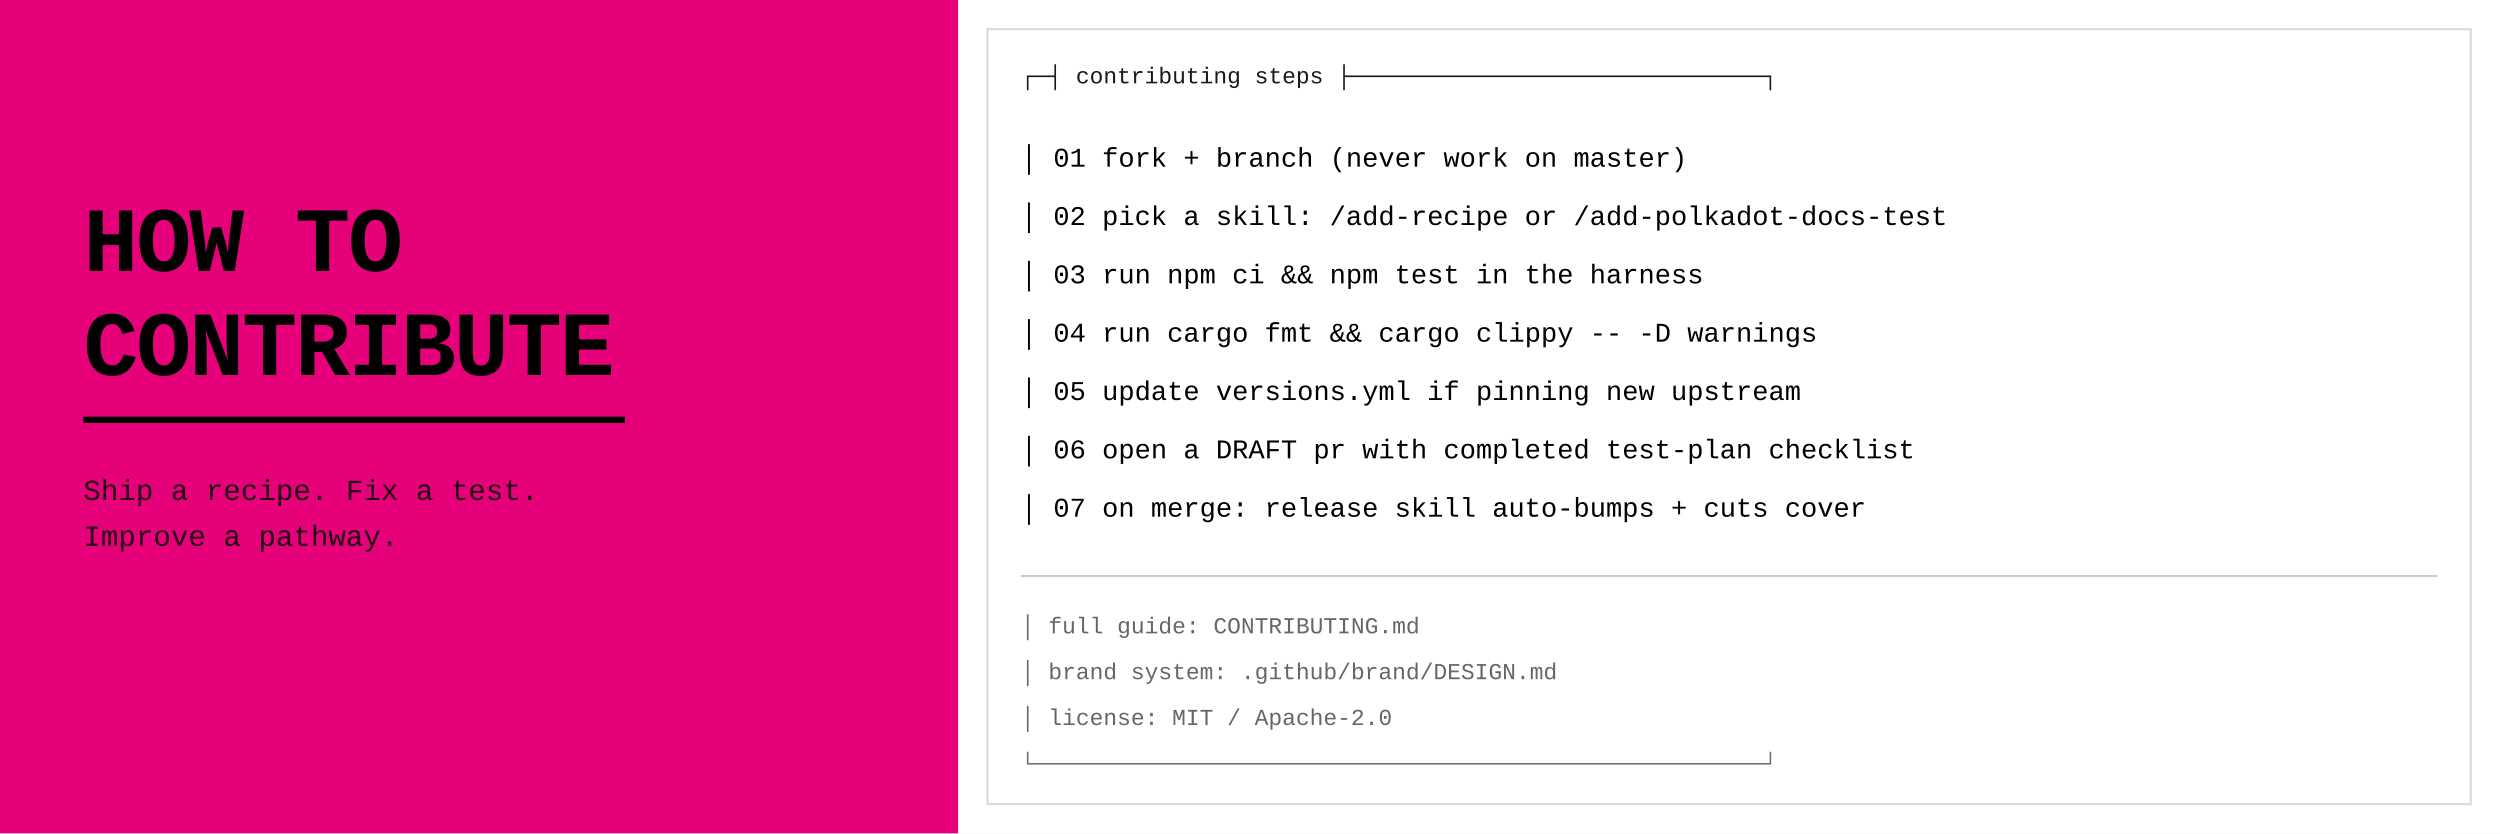
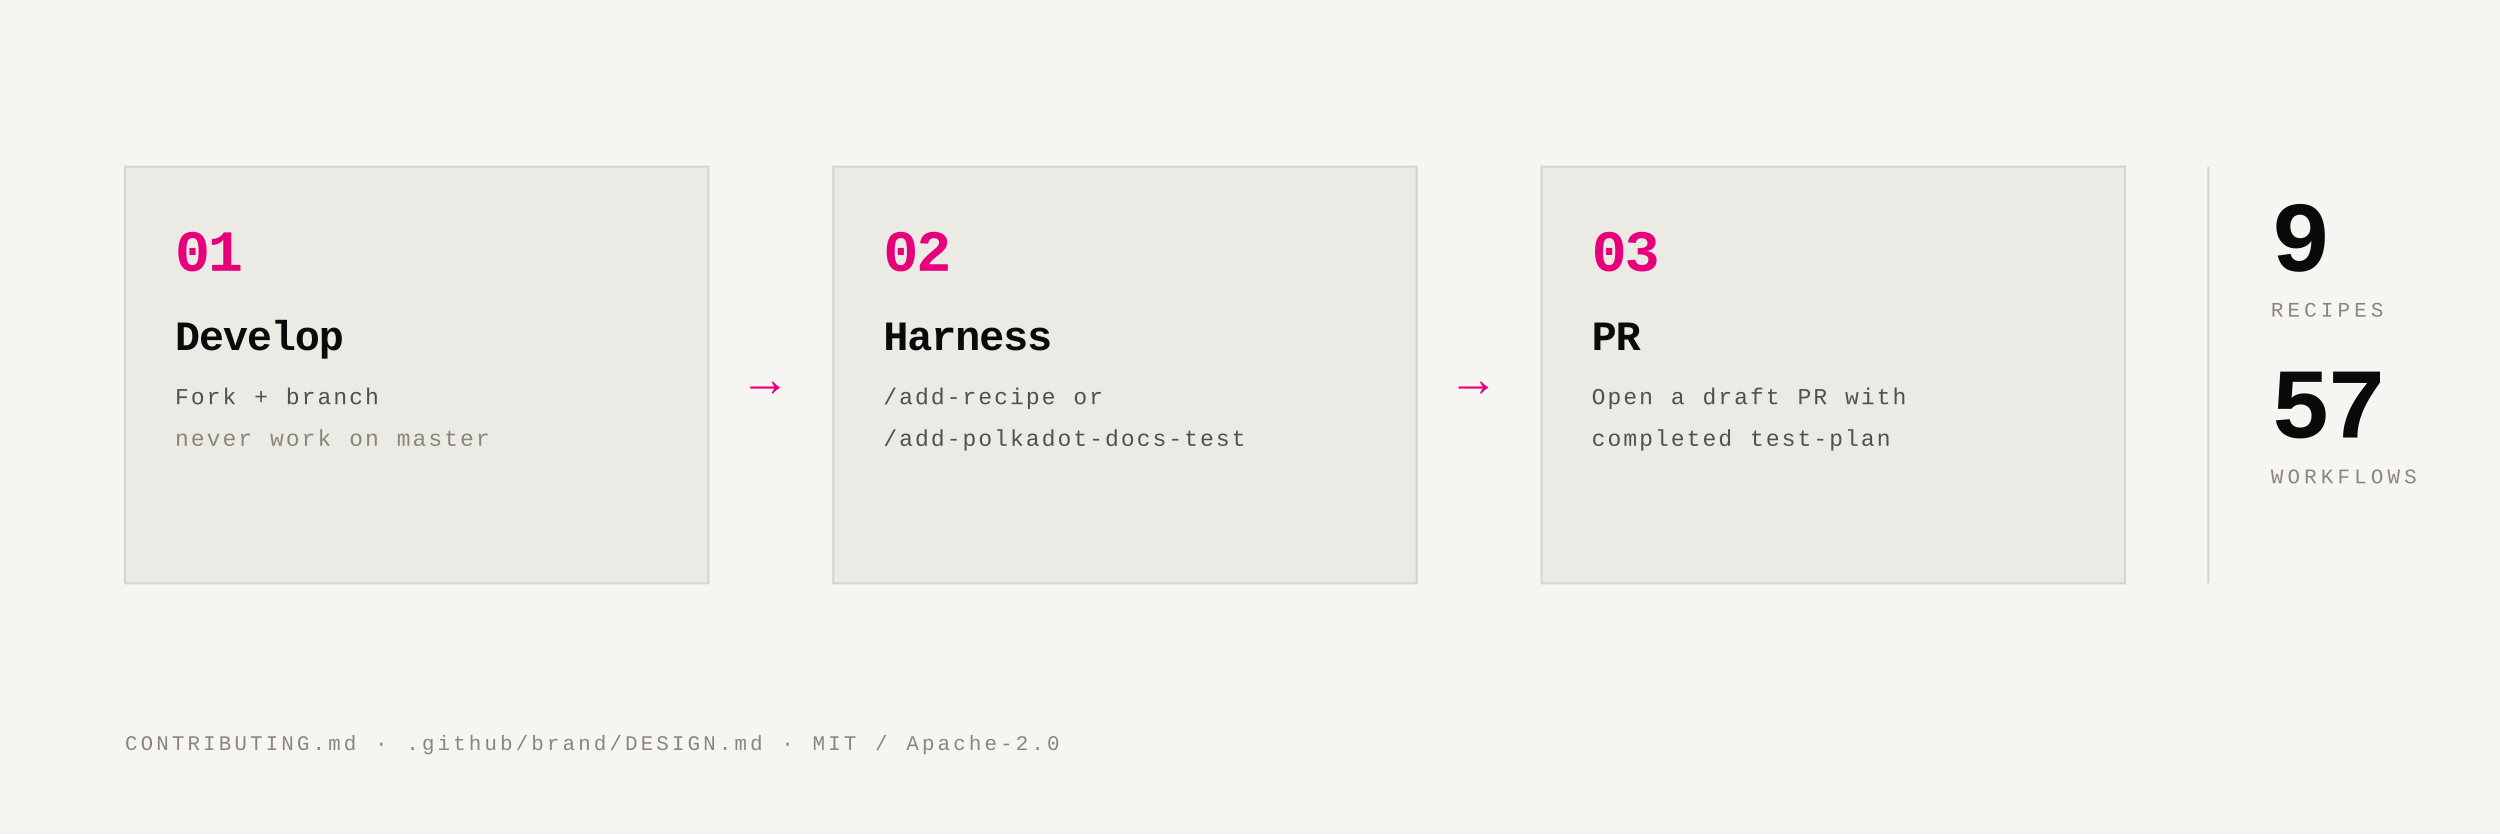
- <svg xmlns="http://www.w3.org/2000/svg" viewBox="0 0 1200 400" shape-rendering="geometricPrecision" role="img" aria-label="Contributing to Polkadot Cookbook">
-   <rect width="1200" height="400" fill="#FFFFFF" />
-   <rect x="0" y="0" width="460" height="400" fill="#E6007A" />
-   <text x="40" y="130" font-family="ui-monospace, Menlo, Consolas, 'Courier New', monospace" font-size="44" font-weight="700" fill="#000000" letter-spacing="-1">HOW TO</text>
-   <text x="40" y="180" font-family="ui-monospace, Menlo, Consolas, 'Courier New', monospace" font-size="44" font-weight="700" fill="#000000" letter-spacing="-1">CONTRIBUTE</text>
-   <rect x="40" y="200" width="260" height="3" fill="#000000" />
-   <text x="40" y="240" font-family="ui-monospace, Menlo, Consolas, 'Courier New', monospace" font-size="14" fill="#000000" opacity="0.85">Ship a recipe. Fix a test.</text>
-   <text x="40" y="262" font-family="ui-monospace, Menlo, Consolas, 'Courier New', monospace" font-size="14" fill="#000000" opacity="0.85">Improve a pathway.</text>
-   <rect x="460" y="0" width="740" height="400" fill="#FFFFFF" />
-   <rect x="474" y="14" width="712" height="372" fill="none" stroke="#000000" stroke-opacity="0.15" />
-   <text x="490" y="40" font-family="ui-monospace, Menlo, Consolas, 'Courier New', monospace" font-size="11" fill="#000000" opacity="0.9">┌─┤ contributing steps ├──────────────────────────────┐</text>
-   <g font-family="ui-monospace, Menlo, Consolas, 'Courier New', monospace" font-size="13" fill="#000000">
-     <text x="490" y="80">│ 01  fork + branch (never work on master)</text>
-     <text x="490" y="108">│ 02  pick a skill: /add-recipe or /add-polkadot-docs-test</text>
-     <text x="490" y="136">│ 03  run npm ci &amp;&amp; npm test in the harness</text>
-     <text x="490" y="164">│ 04  run cargo fmt &amp;&amp; cargo clippy -- -D warnings</text>
-     <text x="490" y="192">│ 05  update versions.yml if pinning new upstream</text>
-     <text x="490" y="220">│ 06  open a DRAFT pr with completed test-plan checklist</text>
-     <text x="490" y="248">│ 07  on merge: release skill auto-bumps + cuts cover</text>
-   </g>
-   <rect x="490" y="276" width="680" height="1" fill="#000000" opacity="0.2" />
-   <text x="490" y="304" font-family="ui-monospace, Menlo, Consolas, 'Courier New', monospace" font-size="11" fill="#000000" opacity="0.6">│ full guide: CONTRIBUTING.md</text>
-   <text x="490" y="326" font-family="ui-monospace, Menlo, Consolas, 'Courier New', monospace" font-size="11" fill="#000000" opacity="0.6">│ brand system: .github/brand/DESIGN.md</text>
-   <text x="490" y="348" font-family="ui-monospace, Menlo, Consolas, 'Courier New', monospace" font-size="11" fill="#000000" opacity="0.6">│ license: MIT / Apache-2.0</text>
-   <text x="490" y="370" font-family="ui-monospace, Menlo, Consolas, 'Courier New', monospace" font-size="11" fill="#000000" opacity="0.55">└─────────────────────────────────────────────────────┘</text>
+ <svg xmlns="http://www.w3.org/2000/svg" viewBox="0 0 1200 400" shape-rendering="geometricPrecision" role="img" aria-label="How to contribute to the Polkadot Cookbook">
+   <rect width="1200" height="400" fill="#F6F5F2" />
+   <rect x="60" y="80" width="280" height="200" fill="#ECEAE4" stroke="#D7D4CC" stroke-width="1" />
+   <text x="84" y="130" font-family="'JetBrains Mono', ui-monospace, Menlo, Consolas, 'Courier New', monospace" font-size="28" font-weight="800" fill="#E6007A" letter-spacing="-1">01</text>
+   <text x="84" y="168" font-family="'JetBrains Mono', ui-monospace, Menlo, Consolas, 'Courier New', monospace" font-size="20" font-weight="700" fill="#0A0A0B" letter-spacing="-.5">Develop</text>
+   <text x="84" y="194" font-family="'JetBrains Mono', ui-monospace, Menlo, Consolas, 'Courier New', monospace" font-size="11" fill="#51504B" letter-spacing="1">Fork + branch</text>
+   <text x="84" y="214" font-family="'JetBrains Mono', ui-monospace, Menlo, Consolas, 'Courier New', monospace" font-size="11" fill="#8A867B" letter-spacing="1">never work on master</text>
+   <text x="360" y="190" font-family="'JetBrains Mono', ui-monospace, Menlo, Consolas, 'Courier New', monospace" font-size="24" fill="#E6007A">→</text>
+   <rect x="400" y="80" width="280" height="200" fill="#ECEAE4" stroke="#D7D4CC" stroke-width="1" />
+   <text x="424" y="130" font-family="'JetBrains Mono', ui-monospace, Menlo, Consolas, 'Courier New', monospace" font-size="28" font-weight="800" fill="#E6007A" letter-spacing="-1">02</text>
+   <text x="424" y="168" font-family="'JetBrains Mono', ui-monospace, Menlo, Consolas, 'Courier New', monospace" font-size="20" font-weight="700" fill="#0A0A0B" letter-spacing="-.5">Harness</text>
+   <text x="424" y="194" font-family="'JetBrains Mono', ui-monospace, Menlo, Consolas, 'Courier New', monospace" font-size="11" fill="#51504B" letter-spacing="1">/add-recipe or</text>
+   <text x="424" y="214" font-family="'JetBrains Mono', ui-monospace, Menlo, Consolas, 'Courier New', monospace" font-size="11" fill="#51504B" letter-spacing="1">/add-polkadot-docs-test</text>
+   <text x="700" y="190" font-family="'JetBrains Mono', ui-monospace, Menlo, Consolas, 'Courier New', monospace" font-size="24" fill="#E6007A">→</text>
+   <rect x="740" y="80" width="280" height="200" fill="#ECEAE4" stroke="#D7D4CC" stroke-width="1" />
+   <text x="764" y="130" font-family="'JetBrains Mono', ui-monospace, Menlo, Consolas, 'Courier New', monospace" font-size="28" font-weight="800" fill="#E6007A" letter-spacing="-1">03</text>
+   <text x="764" y="168" font-family="'JetBrains Mono', ui-monospace, Menlo, Consolas, 'Courier New', monospace" font-size="20" font-weight="700" fill="#0A0A0B" letter-spacing="-.5">PR</text>
+   <text x="764" y="194" font-family="'JetBrains Mono', ui-monospace, Menlo, Consolas, 'Courier New', monospace" font-size="11" fill="#51504B" letter-spacing="1">Open a draft PR with</text>
+   <text x="764" y="214" font-family="'JetBrains Mono', ui-monospace, Menlo, Consolas, 'Courier New', monospace" font-size="11" fill="#51504B" letter-spacing="1">completed test-plan</text>
+   <line x1="1060" y1="80" x2="1060" y2="280" stroke="#D7D4CC" stroke-width="1" />
+   <text x="1090" y="130" font-family="'JetBrains Mono', ui-monospace, Menlo, Consolas, 'Courier New', monospace" font-size="48" font-weight="800" fill="#0A0A0B" letter-spacing="-2">9</text>
+   <text x="1090" y="152" font-family="'JetBrains Mono', ui-monospace, Menlo, Consolas, 'Courier New', monospace" font-size="10" fill="#8A867B" letter-spacing="2">RECIPES</text>
+   <text x="1090" y="210" font-family="'JetBrains Mono', ui-monospace, Menlo, Consolas, 'Courier New', monospace" font-size="48" font-weight="800" fill="#0A0A0B" letter-spacing="-2">57</text>
+   <text x="1090" y="232" font-family="'JetBrains Mono', ui-monospace, Menlo, Consolas, 'Courier New', monospace" font-size="10" fill="#8A867B" letter-spacing="2">WORKFLOWS</text>
+   <text x="60" y="360" font-family="'JetBrains Mono', ui-monospace, Menlo, Consolas, 'Courier New', monospace" font-size="10" fill="#8A867B" letter-spacing="1.5">CONTRIBUTING.md · .github/brand/DESIGN.md · MIT / Apache-2.0</text>
</svg>
